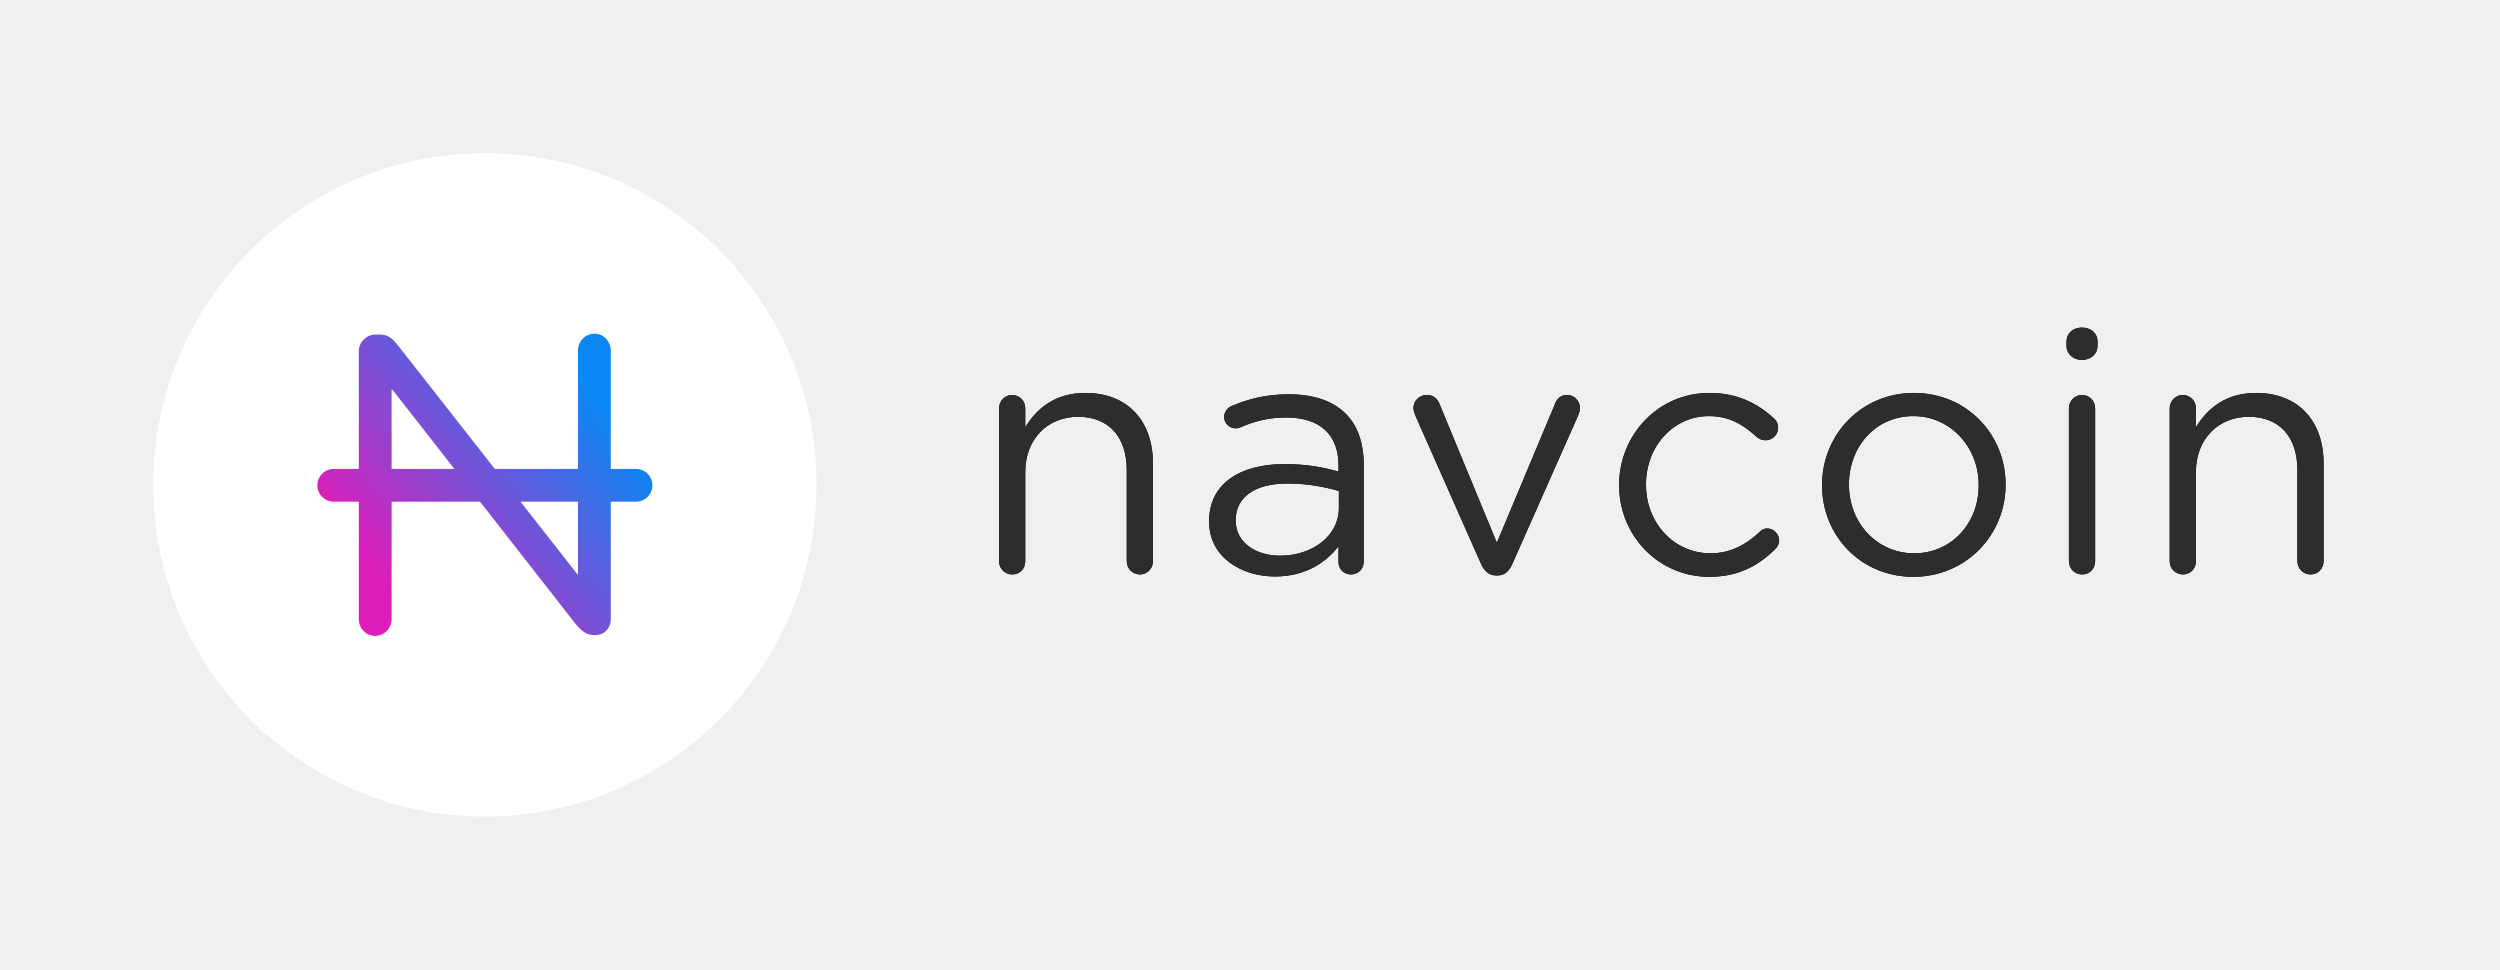
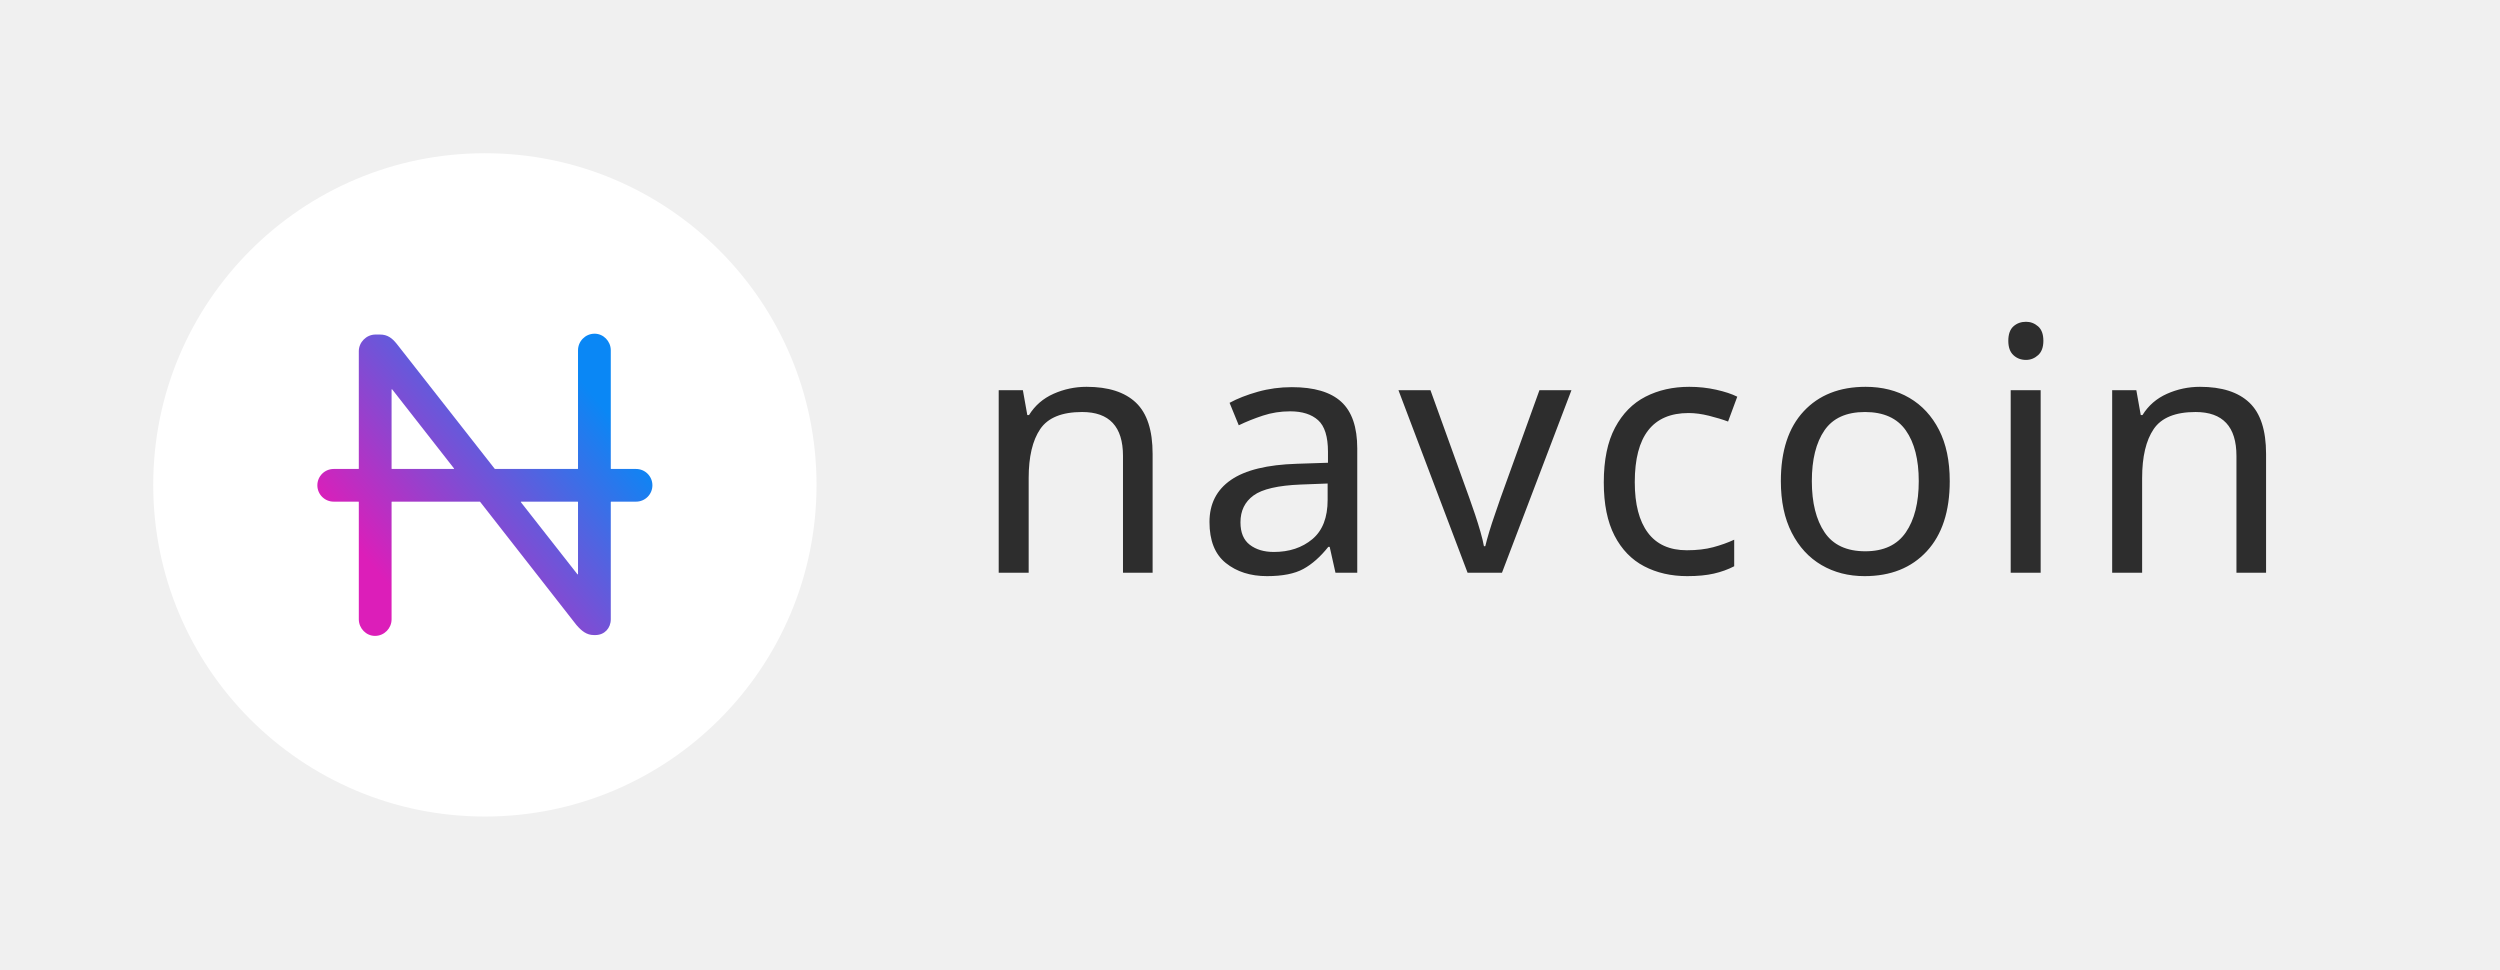
- <svg xmlns="http://www.w3.org/2000/svg" xmlns:xlink="http://www.w3.org/1999/xlink" width="3671px" height="1424px" viewBox="0 0 3671 1424" version="1.1">
+ <svg xmlns="http://www.w3.org/2000/svg" width="3671px" height="1424px" viewBox="0 0 3671 1424" version="1.1">
  <defs>
    <linearGradient x1="85.1%" y1="23.76%" x2="15.512%" y2="76.01%" id="linearGradient-1">
      <stop stop-color="#0A87F5" offset="0%" />
      <stop stop-color="#DC1EB9" offset="100%" />
    </linearGradient>
-     <path d="M207,362.5 C217.5,362.5 226,354 226,343 L226,199.5 C226,138 189.5,96 127,96 C82.5,96 55.5,118.5 38.5,146.5 L38.5,118.5 C38.5,107.5 30,99 19,99 C8.5,99 0,108 0,118.5 L0,343 C0,354 8.5,362.5 19.5,362.5 C30.5,362.5 38.5,354 38.5,343 L38.5,212 C38.5,163.5 71.5,131 116,131 C161.5,131 187.5,161 187.5,209 L187.5,343 C187.5,354 196,362.5 207,362.5 Z M405,365.5 C450.5,365.5 480.5,344.5 498.5,321 L498.5,344.5 C498.5,354.5 506,362.5 517,362.5 C527.5,362.5 535.5,354.5 535.5,343.5 L535.5,202 C535.5,169 526.5,144 509,126.5 C490,107.5 462,98 425.5,98 C392.5,98 366.5,104.5 341,115.5 C336,117.5 330.5,123.5 330.5,131.5 C330.5,140.5 338.5,148 347.5,148 C349.5,148 352,147.5 354.5,146.5 C373.5,138 395.5,132 421.5,132 C470,132 498.5,156 498.5,202.5 L498.5,211.5 C475.5,205 452,200.5 419,200.5 C353.5,200.5 308.5,229.5 308.5,284 L308.5,285 C308.5,338 357,365.5 405,365.5 Z M412.5,335 C377.5,335 347.5,316 347.5,283.5 L347.5,282.5 C347.5,250 374.5,229 423,229 C454.5,229 480,234.5 499,240 L499,265 C499,306 460,335 412.5,335 Z M732,364 C742.5,364 749,357.5 753.5,347.5 L851,127.5 C852,125 853,121.5 853,118 C853,107.5 844.5,99 834,99 C824,99 818.5,105.5 816,113 L731,316 L647.5,114 C644.5,105.5 639,99 628,99 C617,99 608.5,108 608.5,118 C608.5,121.5 610,125 611,128.5 L708,347.5 C712.5,357.5 719.5,364 730,364 L732,364 Z M1043,366 C1086.5,366 1116,349 1140.5,324.5 C1143.5,321.5 1145.5,317 1145.5,312.5 C1145.5,303.5 1137.5,295 1128,295 C1123,295 1119.5,297.5 1117,300 C1098,318 1074.5,331.5 1045,331.5 C991,331.5 950,287 950,231 L950,230 C950,174.5 990,130 1042.5,130 C1073.5,130 1094.5,144 1113,161 C1116,163.5 1120.5,165.5 1125.5,165.5 C1135.5,165.5 1144,157.5 1144,147 C1144,141 1141,136 1138,133.5 C1115,112.5 1086,96 1043,96 C967.5,96 910.5,158 910.5,231 L910.5,232 C910.5,304.5 967.5,366 1043,366 Z M1342.5,366 C1420.5,366 1478,304 1478,231 L1478,230 C1478,157 1421,96 1343.5,96 C1265.5,96 1208.5,158 1208.5,231 L1208.5,232 C1208.5,305 1265,366 1342.5,366 Z M1343.5,331.5 C1289,331.5 1248,286.5 1248,231 L1248,230 C1248,175.5 1286.5,130 1342.5,130 C1397,130 1438.5,175.5 1438.5,231 L1438.5,232 C1438.5,286.5 1399.5,331.5 1343.5,331.5 Z M1590,47.5 C1603,47.5 1613,39 1613,27 L1613,20.5 C1613,8 1603,0 1590,0 C1577.5,0 1567.5,8 1567.5,20.5 L1567.5,27 C1567.5,39 1577.5,47.5 1590,47.5 Z M1590.5,362.5 C1601.5,362.5 1609.5,354 1609.5,343 L1609.5,118.5 C1609.5,107.5 1601,99 1590,99 C1579.5,99 1571,108 1571,118.5 L1571,343 C1571,354 1579.5,362.5 1590.5,362.5 Z M1926,362.5 C1936.5,362.5 1945,354 1945,343 L1945,199.5 C1945,138 1908.5,96 1846,96 C1801.5,96 1774.5,118.5 1757.5,146.5 L1757.5,118.5 C1757.5,107.5 1749,99 1738,99 C1727.5,99 1719,108 1719,118.5 L1719,343 C1719,354 1727.5,362.5 1738.5,362.5 C1749.5,362.5 1757.5,354 1757.5,343 L1757.5,212 C1757.5,163.5 1790.5,131 1835,131 C1880.5,131 1906.5,161 1906.5,209 L1906.5,343 C1906.5,354 1915,362.5 1926,362.5 Z" id="path-2" />
  </defs>
  <g id="Web-|-Header" stroke="none" stroke-width="1" fill="none" fill-rule="evenodd">
    <g id="N" transform="translate(200, 200)">
      <rect id="Background" stroke="#F0F0F0" stroke-width="50" fill="#FFFFFF" x="0" y="0" width="1024" height="1024" rx="512" />
      <path d="M673.125,290 C686.119,290 696.662,301.026 696.872,313.982 L696.875,314.375 L696.875,488.125 C696.875,488.401 697.099,488.625 697.375,488.625 L734,488.625 L734,488.625 C747.255,488.625 758,499.37 758,512.625 C758,525.88 747.255,536.625 734,536.625 L697.375,536.625 C697.099,536.625 696.875,536.849 696.875,537.125 L696.875,709.375 L696.875,709.375 C696.875,722.369 687.687,732.3 674.768,732.497 L674.375,732.5 L671.875,732.5 C661.416,732.5 653.985,726.444 646.602,717.908 L646.25,717.5 L504.959,536.817 C504.864,536.696 504.719,536.625 504.565,536.625 L375.5,536.625 C375.224,536.625 375,536.849 375,537.125 L375,709.375 L375,709.375 C375,722.369 364.586,733.525 351.037,733.75 L350.625,733.75 C337.631,733.75 327.088,722.724 326.878,709.768 L326.875,709.375 L326.875,537.125 C326.875,536.849 326.651,536.625 326.375,536.625 L290,536.625 L290,536.625 C276.745,536.625 266,525.88 266,512.625 C266,499.37 276.745,488.625 290,488.625 L326.375,488.625 C326.651,488.625 326.875,488.401 326.875,488.125 L326.875,315.625 L326.875,315.625 C326.875,302.631 337.901,291.475 350.857,291.253 L351.25,291.25 L358.125,291.25 C369.029,291.25 375.823,296.534 382.49,304.826 L383.125,305.625 L526.471,488.434 C526.566,488.554 526.711,488.625 526.864,488.625 L648.25,488.625 C648.526,488.625 648.75,488.401 648.75,488.125 L648.75,314.375 L648.75,314.375 C648.75,301.381 659.164,290.225 672.713,290 L673.125,290 Z M648.25,536.625 L565.287,536.625 C565.011,536.625 564.787,536.849 564.787,537.125 C564.787,537.237 564.825,537.345 564.894,537.434 L647.857,643.236 C648.027,643.453 648.341,643.491 648.559,643.321 C648.679,643.226 648.75,643.081 648.75,642.927 L648.75,537.125 C648.75,536.849 648.526,536.625 648.25,536.625 Z M375,372.076 L375,488.125 C375,488.401 375.224,488.625 375.5,488.625 L466.248,488.625 C466.524,488.625 466.748,488.401 466.748,488.125 C466.748,488.013 466.711,487.905 466.642,487.817 L375.894,371.768 C375.724,371.551 375.41,371.512 375.192,371.682 C375.071,371.777 375,371.922 375,372.076 Z" id="Shape" fill="url(#linearGradient-1)" fill-rule="nonzero" />
-     </g>
-     <g id="N" transform="translate(200, 200)">
-       <rect id="Background" stroke="#F0F0F0" stroke-width="50" fill="#FFFFFF" x="0" y="0" width="1024" height="1024" rx="512" />
-       <path d="M673.125,290 C686.119,290 696.662,301.026 696.872,313.982 L696.875,314.375 L696.875,488.125 C696.875,488.401 697.099,488.625 697.375,488.625 L734,488.625 L734,488.625 C747.255,488.625 758,499.37 758,512.625 C758,525.88 747.255,536.625 734,536.625 L697.375,536.625 C697.099,536.625 696.875,536.849 696.875,537.125 L696.875,709.375 L696.875,709.375 C696.875,722.369 687.687,732.3 674.768,732.497 L674.375,732.5 L671.875,732.5 C661.416,732.5 653.985,726.444 646.602,717.908 L646.25,717.5 L504.959,536.817 C504.864,536.696 504.719,536.625 504.565,536.625 L375.5,536.625 C375.224,536.625 375,536.849 375,537.125 L375,709.375 L375,709.375 C375,722.369 364.586,733.525 351.037,733.75 L350.625,733.75 C337.631,733.75 327.088,722.724 326.878,709.768 L326.875,709.375 L326.875,537.125 C326.875,536.849 326.651,536.625 326.375,536.625 L290,536.625 L290,536.625 C276.745,536.625 266,525.88 266,512.625 C266,499.37 276.745,488.625 290,488.625 L326.375,488.625 C326.651,488.625 326.875,488.401 326.875,488.125 L326.875,315.625 L326.875,315.625 C326.875,302.631 337.901,291.475 350.857,291.253 L351.25,291.25 L358.125,291.25 C369.029,291.25 375.823,296.534 382.49,304.826 L383.125,305.625 L526.471,488.434 C526.566,488.554 526.711,488.625 526.864,488.625 L648.25,488.625 C648.526,488.625 648.75,488.401 648.75,488.125 L648.75,314.375 L648.75,314.375 C648.75,301.381 659.164,290.225 672.713,290 L673.125,290 Z M648.25,536.625 L565.287,536.625 C565.011,536.625 564.787,536.849 564.787,537.125 C564.787,537.237 564.825,537.345 564.894,537.434 L647.857,643.236 C648.027,643.453 648.341,643.491 648.559,643.321 C648.679,643.226 648.75,643.081 648.75,642.927 L648.75,537.125 C648.75,536.849 648.526,536.625 648.25,536.625 Z M375,372.076 L375,488.125 C375,488.401 375.224,488.625 375.5,488.625 L466.248,488.625 C466.524,488.625 466.748,488.401 466.748,488.125 C466.748,488.013 466.711,487.905 466.642,487.817 L375.894,371.768 C375.724,371.551 375.41,371.512 375.192,371.682 C375.071,371.777 375,371.922 375,372.076 Z" id="Shape" fill="url(#linearGradient-1)" fill-rule="nonzero" />
-       <g id="Group" transform="translate(1267, 281)" fill-rule="nonzero">
-         <g id="navcoin">
-           <use fill="#000000" xlink:href="#path-2" />
-           <use fill="#2D2D2D" xlink:href="#path-2" />
-         </g>
+       <g id="Group" transform="translate(1224, 241)" fill="#2D2D2D" fill-rule="nonzero" font-family="GothamRounded-Book, Gotham Rounded" font-size="500" font-weight="300" letter-spacing="20">
+         <text id="navcoin">
+           <tspan x="0" y="400">navcoin</tspan>
+         </text>
      </g>
    </g>
  </g>
</svg>
